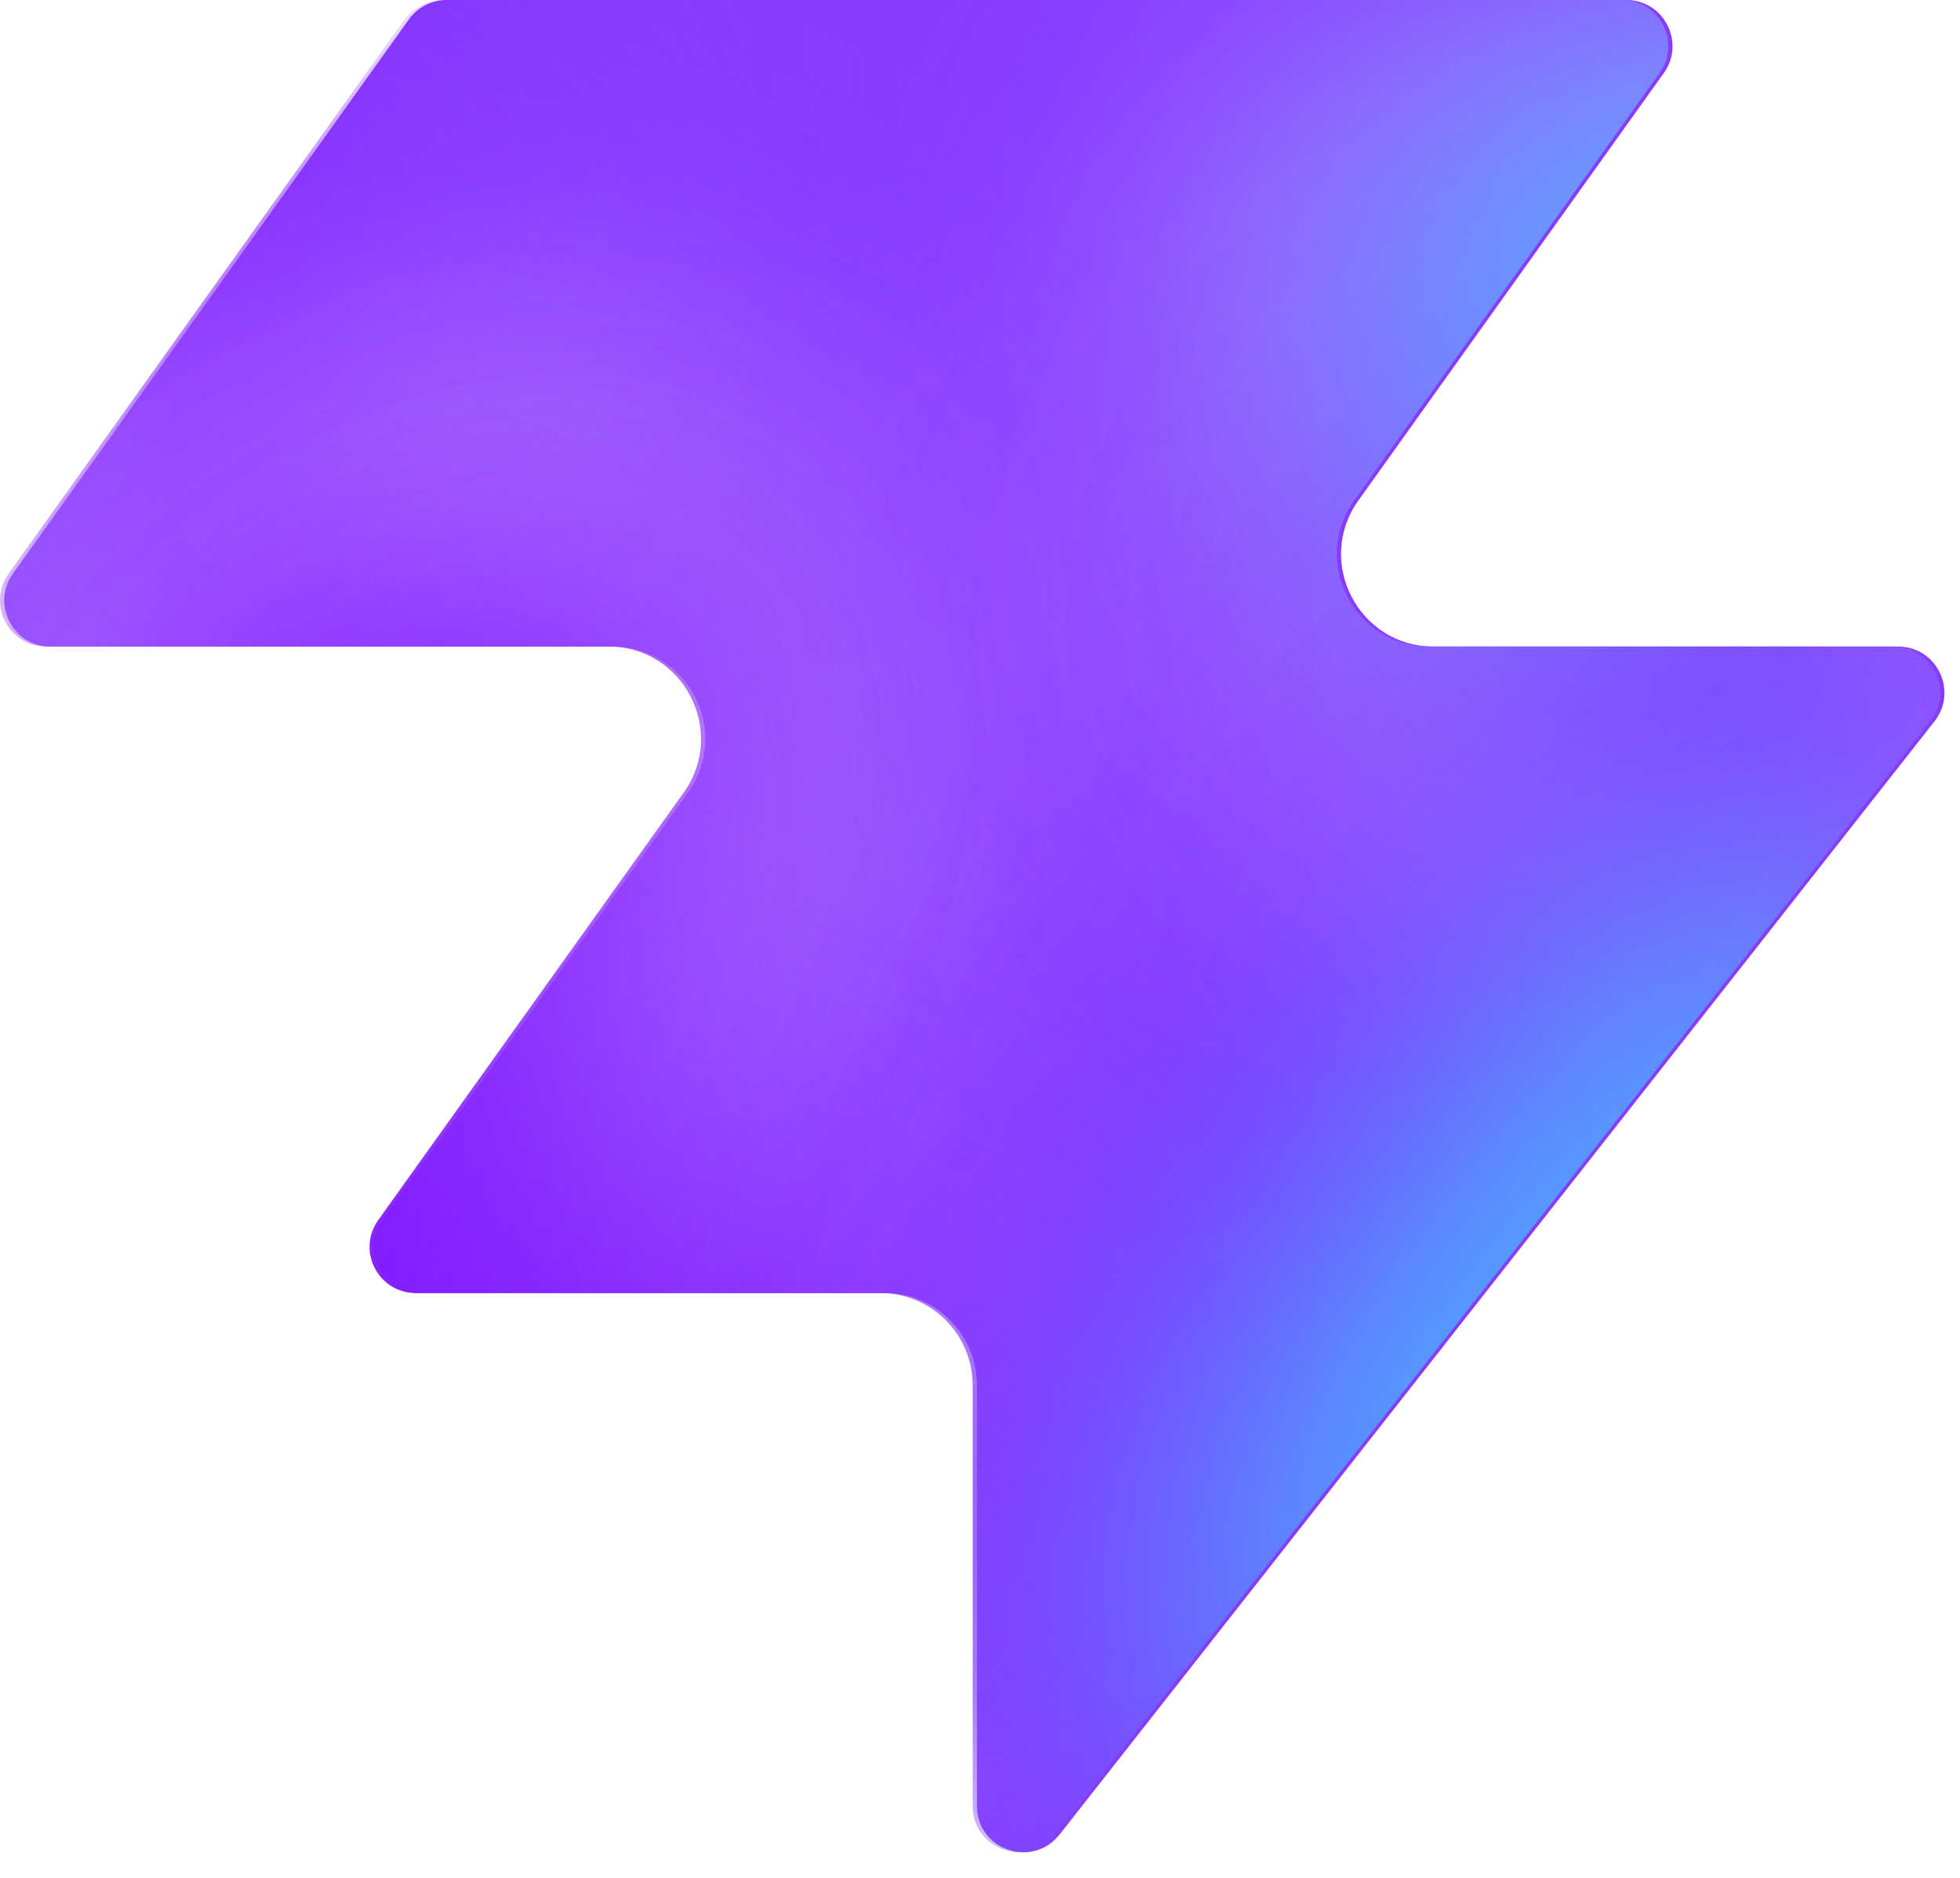
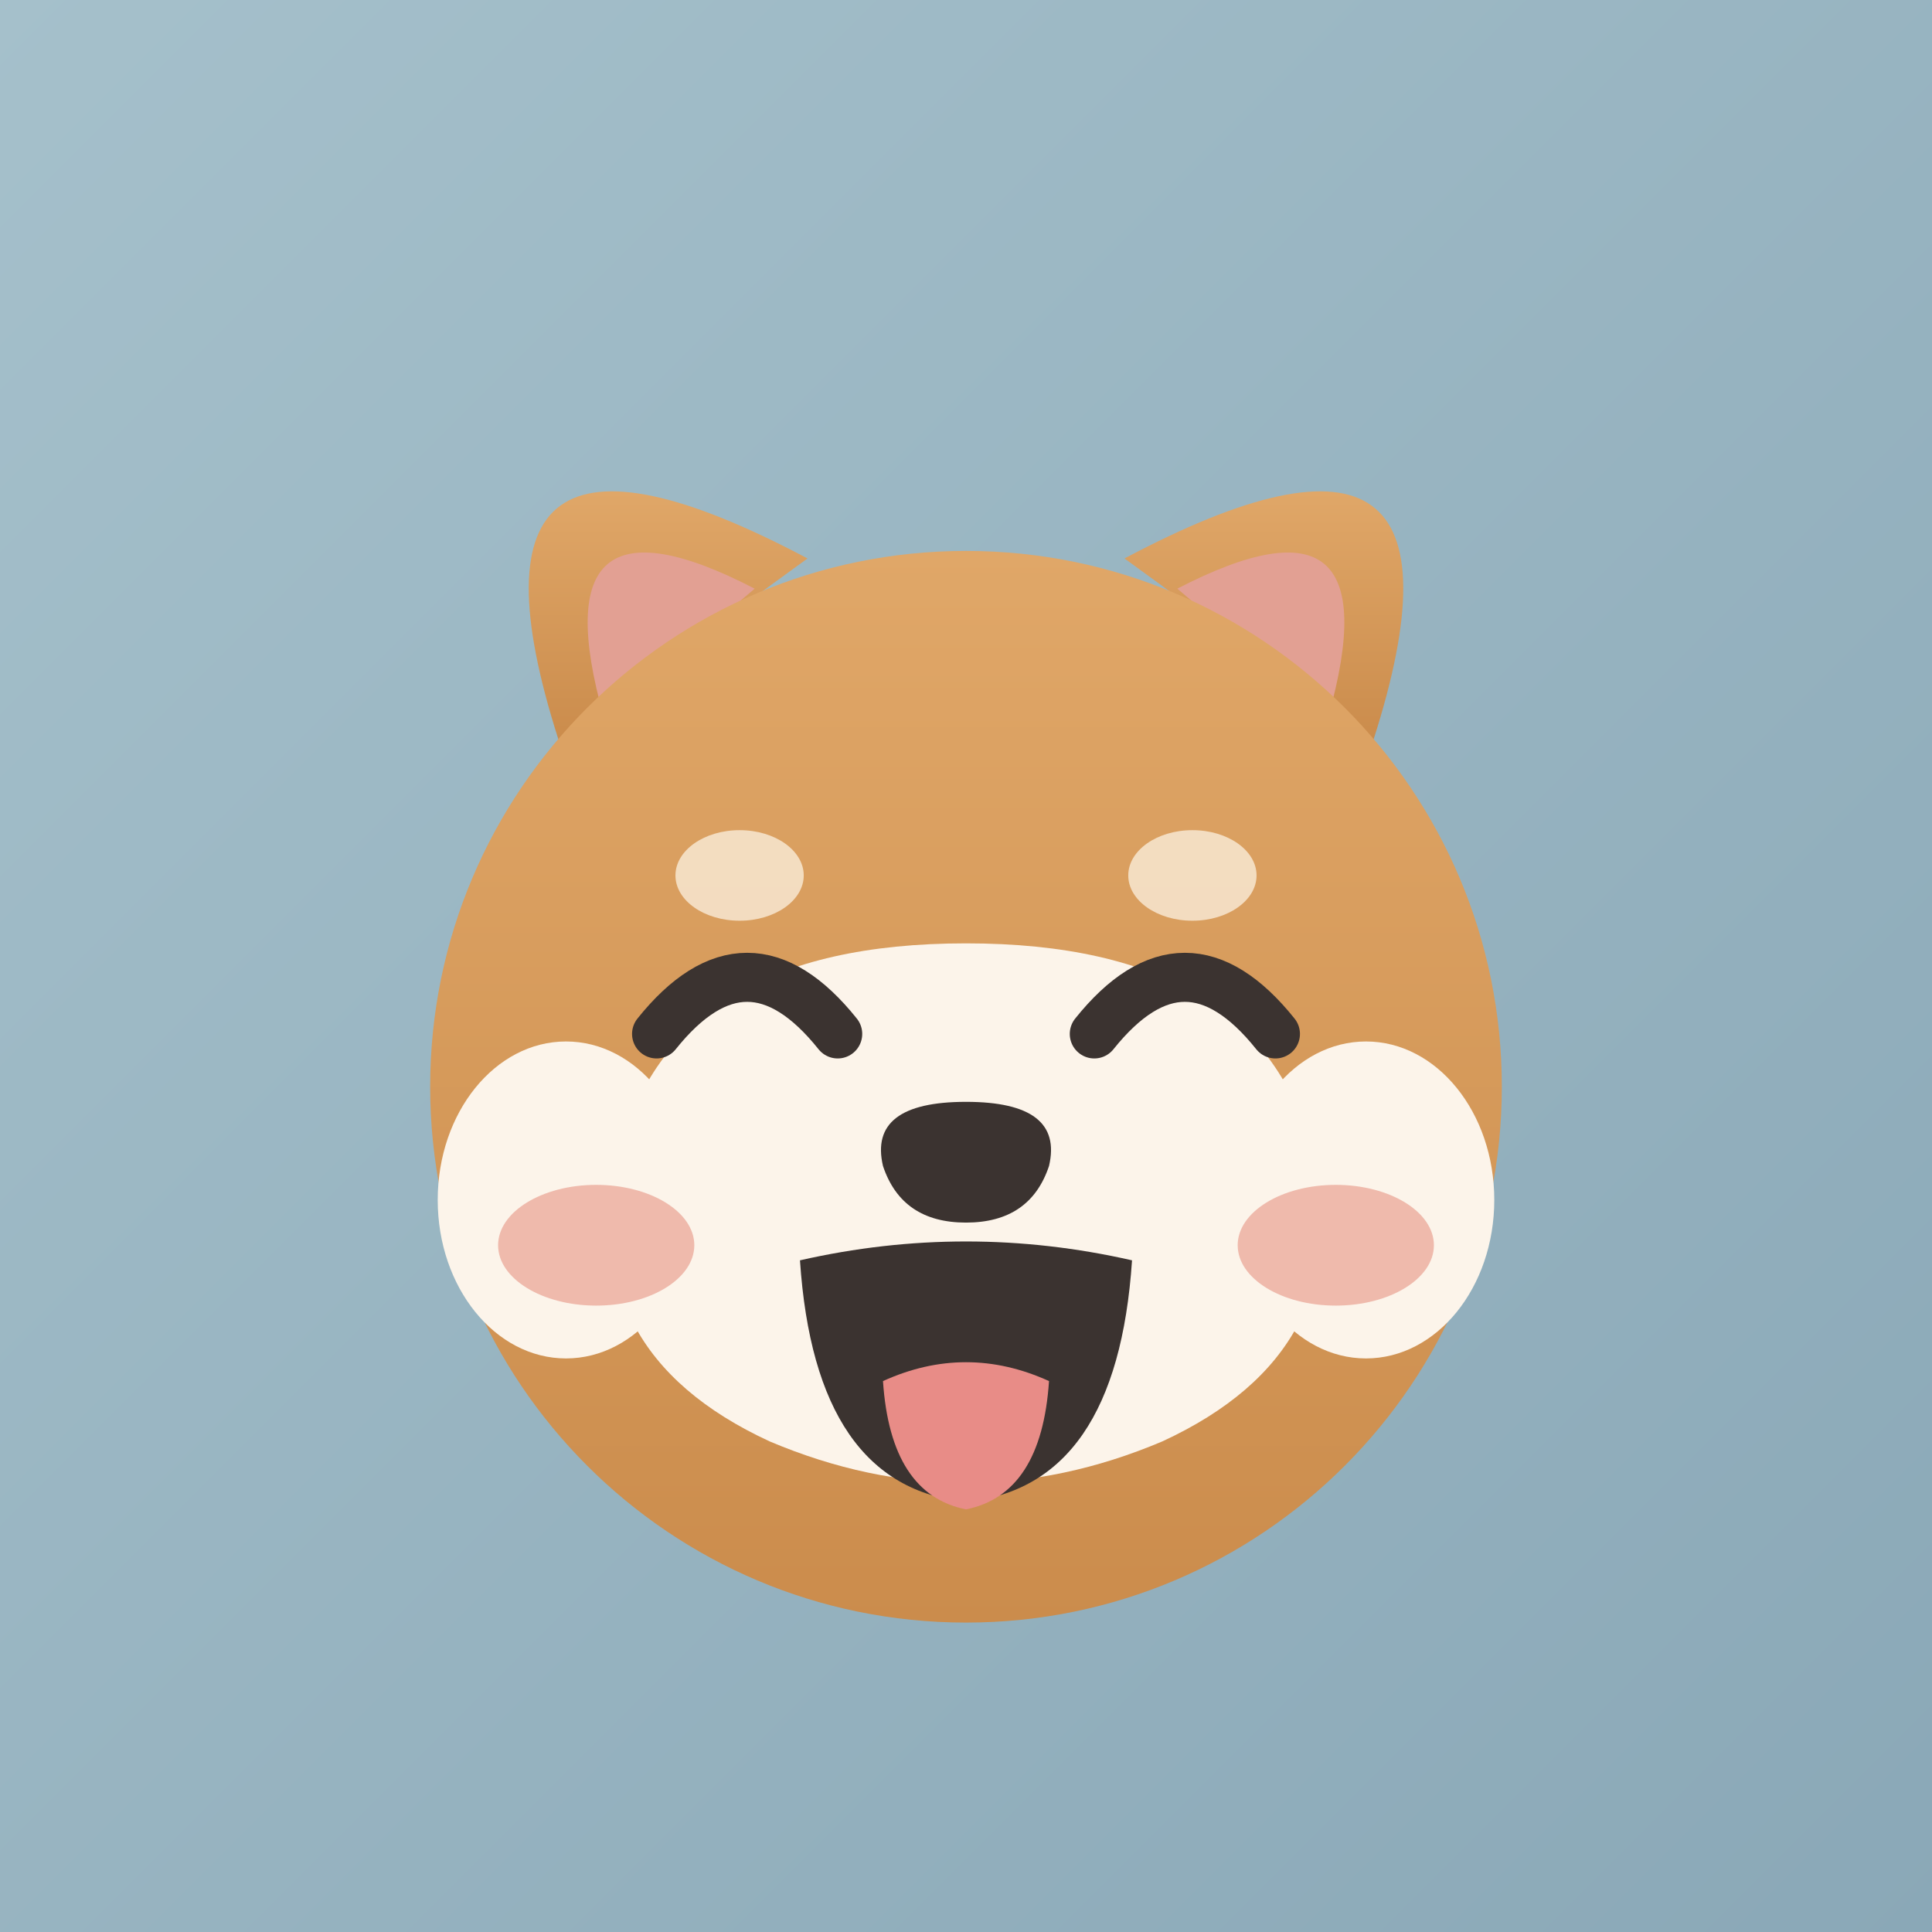
- <svg xmlns="http://www.w3.org/2000/svg" width="48" height="46" fill="none" viewBox="0 0 48 46">
-   <path fill="#863bff" d="M25.946 44.938c-.664.845-2.021.375-2.021-.698V33.937a2.26 2.26 0 0 0-2.262-2.262H10.287c-.92 0-1.456-1.04-.92-1.788l7.48-10.471c1.07-1.497 0-3.578-1.842-3.578H1.237c-.92 0-1.456-1.04-.92-1.788L10.013.474c.214-.297.556-.474.92-.474h28.894c.92 0 1.456 1.04.92 1.788l-7.48 10.471c-1.07 1.498 0 3.579 1.842 3.579h11.377c.943 0 1.473 1.088.89 1.83L25.947 44.94z" style="fill:#863bff;fill:color(display-p3 .525 .23 1);fill-opacity:1" />
-   <mask id="a" width="48" height="46" x="0" y="0" maskUnits="userSpaceOnUse" style="mask-type:alpha">
-     <path fill="#000" d="M25.842 44.938c-.664.844-2.021.375-2.021-.698V33.937a2.26 2.26 0 0 0-2.262-2.262H10.183c-.92 0-1.456-1.04-.92-1.788l7.48-10.471c1.07-1.498 0-3.579-1.842-3.579H1.133c-.92 0-1.456-1.04-.92-1.787L9.91.473c.214-.297.556-.474.92-.474h28.894c.92 0 1.456 1.04.92 1.788l-7.48 10.471c-1.07 1.498 0 3.578 1.842 3.578h11.377c.943 0 1.473 1.088.89 1.832L25.843 44.94z" style="fill:#000;fill-opacity:1" />
-   </mask>
-   <g mask="url(#a)">
-     <g filter="url(#b)">
-       <ellipse cx="5.508" cy="14.704" fill="#ede6ff" rx="5.508" ry="14.704" style="fill:#ede6ff;fill:color(display-p3 .927 .903 1);fill-opacity:1" transform="matrix(.00324 1 1 -.00324 -4.47 31.516)" />
-     </g>
-     <g filter="url(#c)">
-       <ellipse cx="10.399" cy="29.851" fill="#ede6ff" rx="10.399" ry="29.851" style="fill:#ede6ff;fill:color(display-p3 .927 .903 1);fill-opacity:1" transform="matrix(.00324 1 1 -.00324 -39.328 7.883)" />
-     </g>
-     <g filter="url(#d)">
-       <ellipse cx="5.508" cy="30.487" fill="#7e14ff" rx="5.508" ry="30.487" style="fill:#7e14ff;fill:color(display-p3 .492 .077 1);fill-opacity:1" transform="rotate(89.814 -25.913 -14.639)scale(1 -1)" />
-     </g>
-     <g filter="url(#e)">
-       <ellipse cx="5.508" cy="30.599" fill="#7e14ff" rx="5.508" ry="30.599" style="fill:#7e14ff;fill:color(display-p3 .492 .077 1);fill-opacity:1" transform="rotate(89.814 -32.644 -3.334)scale(1 -1)" />
-     </g>
-     <g filter="url(#f)">
-       <ellipse cx="5.508" cy="30.599" fill="#7e14ff" rx="5.508" ry="30.599" style="fill:#7e14ff;fill:color(display-p3 .492 .077 1);fill-opacity:1" transform="matrix(.00324 1 1 -.00324 -34.34 30.47)" />
-     </g>
-     <g filter="url(#g)">
-       <ellipse cx="14.072" cy="22.078" fill="#ede6ff" rx="14.072" ry="22.078" style="fill:#ede6ff;fill:color(display-p3 .927 .903 1);fill-opacity:1" transform="rotate(93.35 24.506 48.493)scale(-1 1)" />
-     </g>
-     <g filter="url(#h)">
-       <ellipse cx="3.47" cy="21.501" fill="#7e14ff" rx="3.47" ry="21.501" style="fill:#7e14ff;fill:color(display-p3 .492 .077 1);fill-opacity:1" transform="rotate(89.009 28.708 47.59)scale(-1 1)" />
-     </g>
-     <g filter="url(#i)">
-       <ellipse cx="3.47" cy="21.501" fill="#7e14ff" rx="3.47" ry="21.501" style="fill:#7e14ff;fill:color(display-p3 .492 .077 1);fill-opacity:1" transform="rotate(89.009 28.708 47.59)scale(-1 1)" />
-     </g>
-     <g filter="url(#j)">
-       <ellipse cx=".387" cy="8.972" fill="#7e14ff" rx="4.407" ry="29.108" style="fill:#7e14ff;fill:color(display-p3 .492 .077 1);fill-opacity:1" transform="rotate(39.51 .387 8.972)" />
-     </g>
-     <g filter="url(#k)">
-       <ellipse cx="47.523" cy="-6.092" fill="#7e14ff" rx="4.407" ry="29.108" style="fill:#7e14ff;fill:color(display-p3 .492 .077 1);fill-opacity:1" transform="rotate(37.892 47.523 -6.092)" />
-     </g>
-     <g filter="url(#l)">
-       <ellipse cx="41.412" cy="6.333" fill="#47bfff" rx="5.971" ry="9.665" style="fill:#47bfff;fill:color(display-p3 .28 .748 1);fill-opacity:1" transform="rotate(37.892 41.412 6.333)" />
-     </g>
-     <g filter="url(#m)">
-       <ellipse cx="-1.879" cy="38.332" fill="#7e14ff" rx="4.407" ry="29.108" style="fill:#7e14ff;fill:color(display-p3 .492 .077 1);fill-opacity:1" transform="rotate(37.892 -1.88 38.332)" />
-     </g>
-     <g filter="url(#n)">
-       <ellipse cx="-1.879" cy="38.332" fill="#7e14ff" rx="4.407" ry="29.108" style="fill:#7e14ff;fill:color(display-p3 .492 .077 1);fill-opacity:1" transform="rotate(37.892 -1.88 38.332)" />
-     </g>
-     <g filter="url(#o)">
-       <ellipse cx="35.651" cy="29.907" fill="#7e14ff" rx="4.407" ry="29.108" style="fill:#7e14ff;fill:color(display-p3 .492 .077 1);fill-opacity:1" transform="rotate(37.892 35.651 29.907)" />
-     </g>
-     <g filter="url(#p)">
-       <ellipse cx="38.418" cy="32.4" fill="#47bfff" rx="5.971" ry="15.297" style="fill:#47bfff;fill:color(display-p3 .28 .748 1);fill-opacity:1" transform="rotate(37.892 38.418 32.4)" />
-     </g>
-   </g>
+ <svg xmlns="http://www.w3.org/2000/svg" viewBox="0 0 512 512" width="512" height="512">
  <defs>
-     <filter id="b" width="60.045" height="41.654" x="-19.77" y="16.149" color-interpolation-filters="sRGB" filterUnits="userSpaceOnUse">
-       <feFlood flood-opacity="0" result="BackgroundImageFix" />
-       <feBlend in="SourceGraphic" in2="BackgroundImageFix" result="shape" />
-       <feGaussianBlur result="effect1_foregroundBlur_2002_17158" stdDeviation="7.659" />
-     </filter>
-     <filter id="c" width="90.34" height="51.437" x="-54.613" y="-7.533" color-interpolation-filters="sRGB" filterUnits="userSpaceOnUse">
-       <feFlood flood-opacity="0" result="BackgroundImageFix" />
-       <feBlend in="SourceGraphic" in2="BackgroundImageFix" result="shape" />
-       <feGaussianBlur result="effect1_foregroundBlur_2002_17158" stdDeviation="7.659" />
-     </filter>
-     <filter id="d" width="79.355" height="29.4" x="-49.64" y="2.03" color-interpolation-filters="sRGB" filterUnits="userSpaceOnUse">
-       <feFlood flood-opacity="0" result="BackgroundImageFix" />
-       <feBlend in="SourceGraphic" in2="BackgroundImageFix" result="shape" />
-       <feGaussianBlur result="effect1_foregroundBlur_2002_17158" stdDeviation="4.596" />
-     </filter>
-     <filter id="e" width="79.579" height="29.4" x="-45.045" y="20.029" color-interpolation-filters="sRGB" filterUnits="userSpaceOnUse">
-       <feFlood flood-opacity="0" result="BackgroundImageFix" />
-       <feBlend in="SourceGraphic" in2="BackgroundImageFix" result="shape" />
-       <feGaussianBlur result="effect1_foregroundBlur_2002_17158" stdDeviation="4.596" />
-     </filter>
-     <filter id="f" width="79.579" height="29.4" x="-43.513" y="21.178" color-interpolation-filters="sRGB" filterUnits="userSpaceOnUse">
-       <feFlood flood-opacity="0" result="BackgroundImageFix" />
-       <feBlend in="SourceGraphic" in2="BackgroundImageFix" result="shape" />
-       <feGaussianBlur result="effect1_foregroundBlur_2002_17158" stdDeviation="4.596" />
-     </filter>
-     <filter id="g" width="74.749" height="58.852" x="15.756" y="-17.901" color-interpolation-filters="sRGB" filterUnits="userSpaceOnUse">
-       <feFlood flood-opacity="0" result="BackgroundImageFix" />
-       <feBlend in="SourceGraphic" in2="BackgroundImageFix" result="shape" />
-       <feGaussianBlur result="effect1_foregroundBlur_2002_17158" stdDeviation="7.659" />
-     </filter>
-     <filter id="h" width="61.377" height="25.362" x="23.548" y="2.284" color-interpolation-filters="sRGB" filterUnits="userSpaceOnUse">
-       <feFlood flood-opacity="0" result="BackgroundImageFix" />
-       <feBlend in="SourceGraphic" in2="BackgroundImageFix" result="shape" />
-       <feGaussianBlur result="effect1_foregroundBlur_2002_17158" stdDeviation="4.596" />
-     </filter>
-     <filter id="i" width="61.377" height="25.362" x="23.548" y="2.284" color-interpolation-filters="sRGB" filterUnits="userSpaceOnUse">
-       <feFlood flood-opacity="0" result="BackgroundImageFix" />
-       <feBlend in="SourceGraphic" in2="BackgroundImageFix" result="shape" />
-       <feGaussianBlur result="effect1_foregroundBlur_2002_17158" stdDeviation="4.596" />
-     </filter>
-     <filter id="j" width="56.045" height="63.649" x="-27.636" y="-22.853" color-interpolation-filters="sRGB" filterUnits="userSpaceOnUse">
-       <feFlood flood-opacity="0" result="BackgroundImageFix" />
-       <feBlend in="SourceGraphic" in2="BackgroundImageFix" result="shape" />
-       <feGaussianBlur result="effect1_foregroundBlur_2002_17158" stdDeviation="4.596" />
-     </filter>
-     <filter id="k" width="54.814" height="64.646" x="20.116" y="-38.415" color-interpolation-filters="sRGB" filterUnits="userSpaceOnUse">
-       <feFlood flood-opacity="0" result="BackgroundImageFix" />
-       <feBlend in="SourceGraphic" in2="BackgroundImageFix" result="shape" />
-       <feGaussianBlur result="effect1_foregroundBlur_2002_17158" stdDeviation="4.596" />
-     </filter>
-     <filter id="l" width="33.541" height="35.313" x="24.641" y="-11.323" color-interpolation-filters="sRGB" filterUnits="userSpaceOnUse">
-       <feFlood flood-opacity="0" result="BackgroundImageFix" />
-       <feBlend in="SourceGraphic" in2="BackgroundImageFix" result="shape" />
-       <feGaussianBlur result="effect1_foregroundBlur_2002_17158" stdDeviation="4.596" />
-     </filter>
-     <filter id="m" width="54.814" height="64.646" x="-29.286" y="6.009" color-interpolation-filters="sRGB" filterUnits="userSpaceOnUse">
-       <feFlood flood-opacity="0" result="BackgroundImageFix" />
-       <feBlend in="SourceGraphic" in2="BackgroundImageFix" result="shape" />
-       <feGaussianBlur result="effect1_foregroundBlur_2002_17158" stdDeviation="4.596" />
-     </filter>
-     <filter id="n" width="54.814" height="64.646" x="-29.286" y="6.009" color-interpolation-filters="sRGB" filterUnits="userSpaceOnUse">
-       <feFlood flood-opacity="0" result="BackgroundImageFix" />
-       <feBlend in="SourceGraphic" in2="BackgroundImageFix" result="shape" />
-       <feGaussianBlur result="effect1_foregroundBlur_2002_17158" stdDeviation="4.596" />
-     </filter>
-     <filter id="o" width="54.814" height="64.646" x="8.244" y="-2.416" color-interpolation-filters="sRGB" filterUnits="userSpaceOnUse">
-       <feFlood flood-opacity="0" result="BackgroundImageFix" />
-       <feBlend in="SourceGraphic" in2="BackgroundImageFix" result="shape" />
-       <feGaussianBlur result="effect1_foregroundBlur_2002_17158" stdDeviation="4.596" />
-     </filter>
-     <filter id="p" width="39.409" height="43.623" x="18.713" y="10.588" color-interpolation-filters="sRGB" filterUnits="userSpaceOnUse">
-       <feFlood flood-opacity="0" result="BackgroundImageFix" />
-       <feBlend in="SourceGraphic" in2="BackgroundImageFix" result="shape" />
-       <feGaussianBlur result="effect1_foregroundBlur_2002_17158" stdDeviation="4.596" />
-     </filter>
+     <linearGradient id="bg" x1="0" y1="0" x2="1" y2="1">
+       <stop offset="0%" stop-color="#A5C0CB" />
+       <stop offset="100%" stop-color="#8AA8B7" />
+     </linearGradient>
+     <linearGradient id="fur" x1="0" y1="0" x2="0" y2="1">
+       <stop offset="0%" stop-color="#E0A768" />
+       <stop offset="100%" stop-color="#CB8C4C" />
+     </linearGradient>
  </defs>
+   <rect width="512" height="512" fill="url(#bg)" />
+   <path d="M 148 196 Q 116 96 214 148 Z" fill="url(#fur)" />
+   <path d="M 364 196 Q 396 96 298 148 Z" fill="url(#fur)" />
+   <path d="M 160 190 Q 142 126 200 156 Z" fill="#E2A093" />
+   <path d="M 352 190 Q 370 126 312 156 Z" fill="#E2A093" />
+   <circle cx="256" cy="288" r="142" fill="url(#fur)" />
+   <path d="M 256 250            q 78 0 92 56            q 12 52 -40 76            q -52 22 -104 0            q -52 -24 -40 -76            q 14 -56 92 -56 Z" fill="#FCF4EA" />
+   <ellipse cx="150" cy="318" rx="34" ry="42" fill="#FCF4EA" />
+   <ellipse cx="362" cy="318" rx="34" ry="42" fill="#FCF4EA" />
+   <ellipse cx="196" cy="232" rx="17" ry="12" fill="#F6E3CB" opacity="0.9" />
+   <ellipse cx="316" cy="232" rx="17" ry="12" fill="#F6E3CB" opacity="0.9" />
+   <path d="M 174 274 q 24 -30 48 0" fill="none" stroke="#3B3330" stroke-width="13" stroke-linecap="round" />
+   <path d="M 290 274 q 24 -30 48 0" fill="none" stroke="#3B3330" stroke-width="13" stroke-linecap="round" />
+   <ellipse cx="158" cy="330" rx="26" ry="16" fill="#E9A192" opacity="0.7" />
+   <ellipse cx="354" cy="330" rx="26" ry="16" fill="#E9A192" opacity="0.7" />
+   <path d="M 256 292 q 26 0 22 17 q -5 15 -22 15 q -17 0 -22 -15 q -4 -17 22 -17 Z" fill="#3B3330" />
+   <path d="M 212 334            Q 256 324 300 334            Q 296 394 256 398            Q 216 394 212 334 Z" fill="#3B3330" />
+   <path d="M 234 366            Q 256 356 278 366            Q 276 396 256 400            Q 236 396 234 366 Z" fill="#E88C87" />
</svg>
